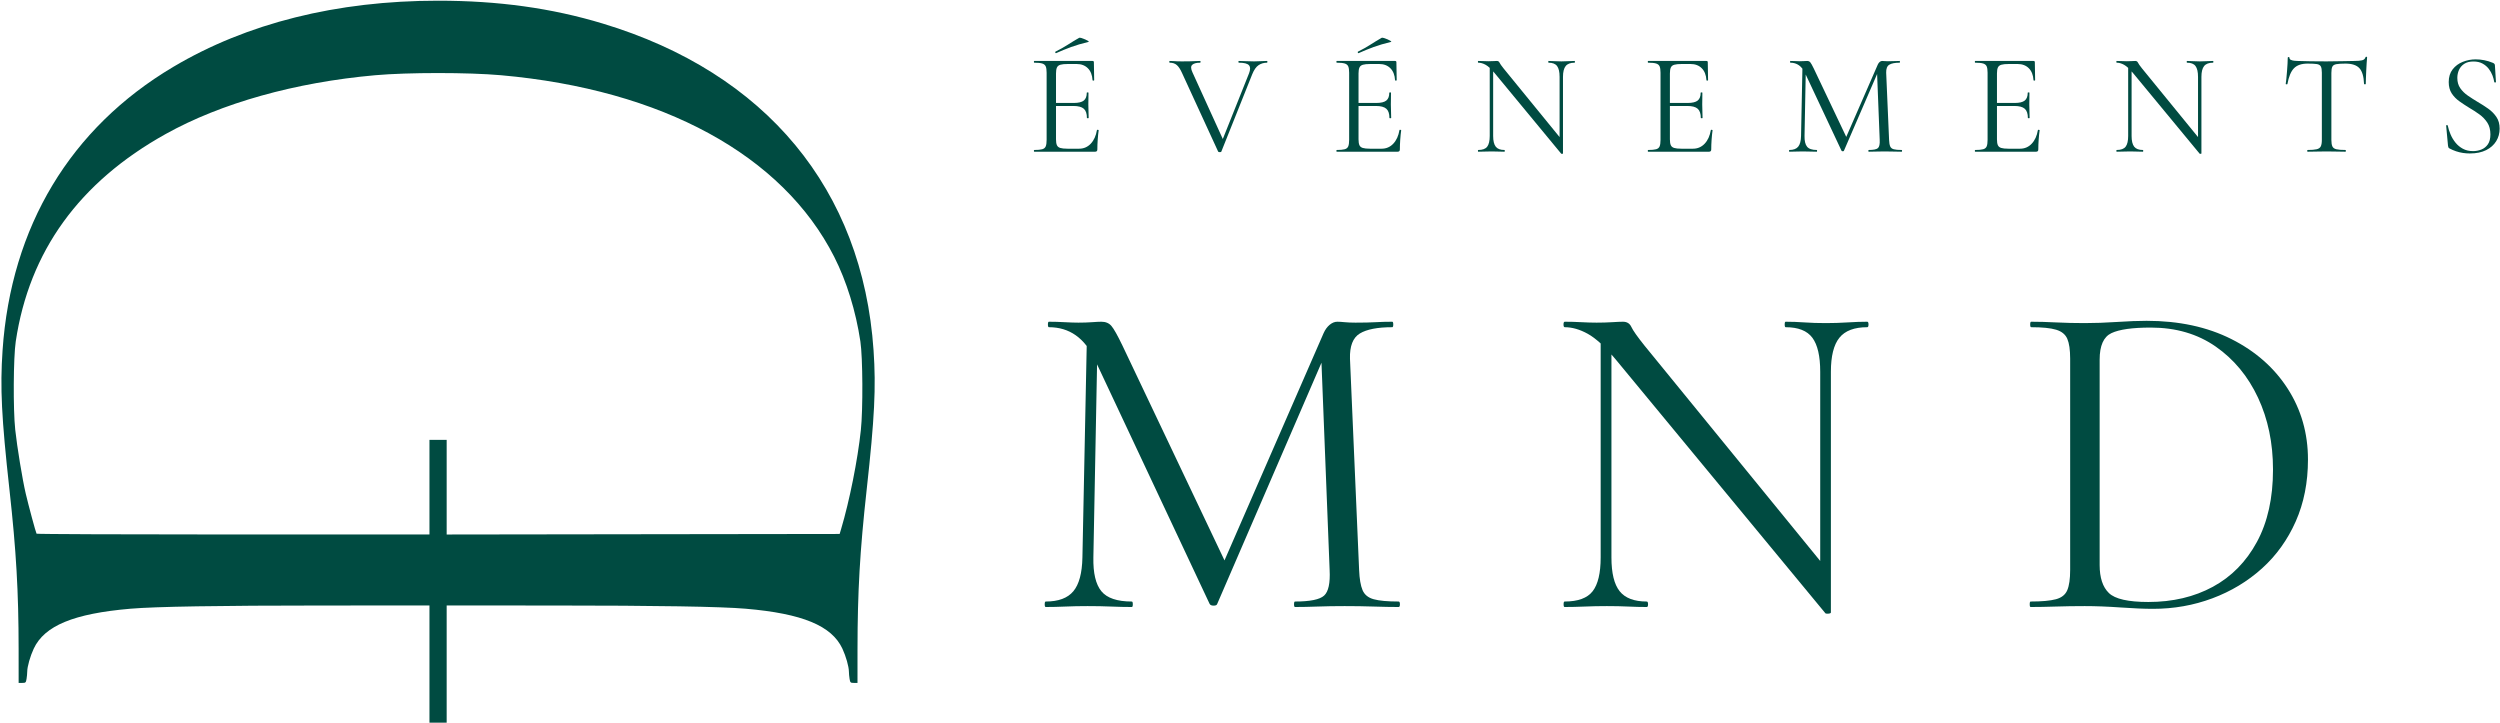
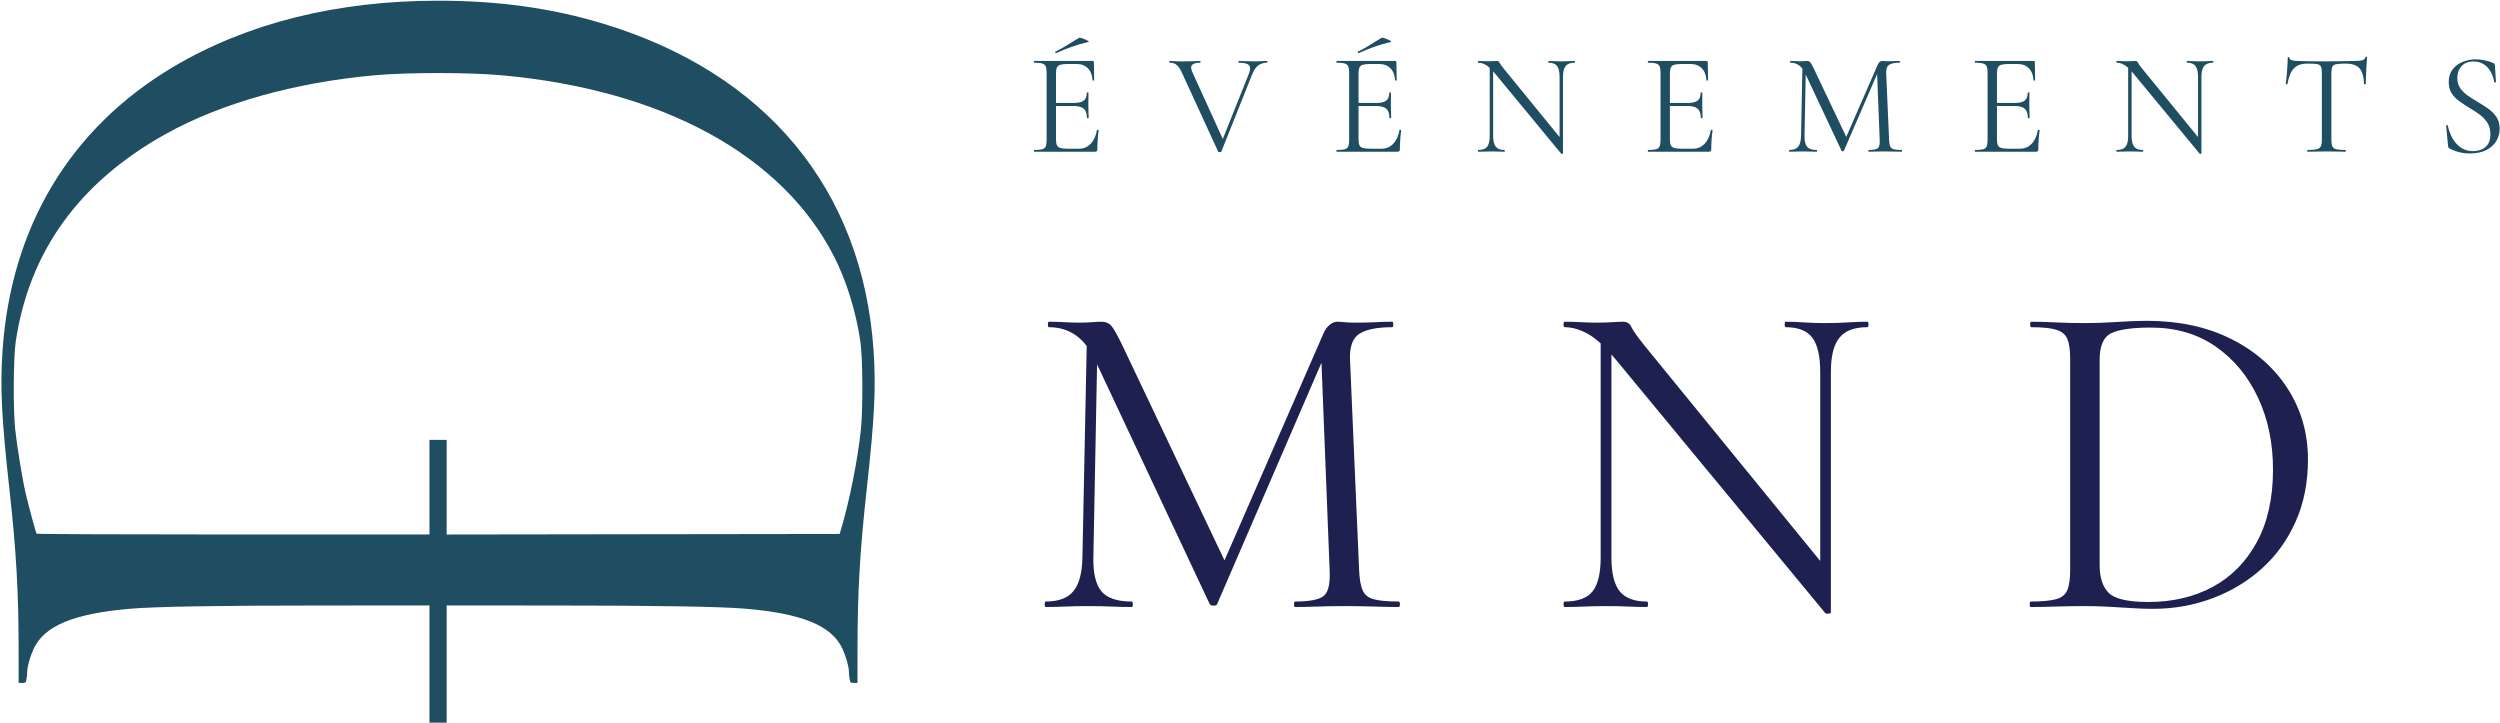
- <svg xmlns="http://www.w3.org/2000/svg" viewBox="0.00 0.00 5475.57 1583.33" width="5476" height="1583" fill="#004B41" role="img" aria-label="Événements MND">
+ <svg xmlns="http://www.w3.org/2000/svg" viewBox="0.00 0.00 5475.57 1583.33" width="5476" height="1583" fill="#1F4D62" role="img" aria-label="Événements MND">
  <path d="M399.00 617.50 L399.00 563.00 L301.25 563.03 C202.89 563.05 144.12 564.03 121.00 566.01 C68.22 570.54 40.97 581.80 31.01 603.20 C27.73 610.25 25.01 619.86 24.99 624.46 C24.98 626.13 24.70 629.19 24.36 631.25 C23.78 634.72 23.49 635.00 20.37 635.00 L17.00 635.00 L16.98 603.25 C16.94 550.33 14.76 512.25 8.48 455.50 C1.06 388.34 -0.32 360.51 2.05 325.83 C9.89 210.76 65.10 119.04 160.68 62.25 C229.17 21.56 312.78 0.65 407.00 0.65 C463.08 0.65 512.47 7.50 560.12 21.89 C711.96 67.74 801.74 176.09 811.95 325.83 C814.31 360.34 812.90 388.68 805.52 455.50 C799.24 512.25 797.06 550.33 797.02 603.25 L797.00 635.00 L793.63 635.00 C790.51 635.00 790.22 634.72 789.64 631.25 C789.30 629.19 789.02 626.13 789.01 624.46 C788.99 619.86 786.27 610.25 782.99 603.20 C773.03 581.80 745.78 570.54 693.00 566.01 C669.88 564.03 611.11 563.05 512.75 563.03 L415.00 563.00 L415.00 617.50 L415.00 672.00 L407.00 672.00 L399.00 672.00 L399.00 617.50 Z M399.00 453.00 L399.00 409.00 L407.00 409.00 L415.00 409.00 L415.00 453.00 L415.00 497.01 L597.71 496.75 L780.41 496.50 L781.75 492.00 C789.64 465.47 797.17 427.74 800.12 400.00 C802.18 380.65 801.93 332.49 799.69 317.50 C795.47 289.30 786.88 261.52 775.33 238.76 C727.34 144.19 615.58 83.30 465.50 69.95 C435.11 67.25 378.89 67.25 348.50 69.95 C274.19 76.56 205.33 95.88 153.77 124.58 C73.32 169.37 26.85 233.65 14.31 317.50 C12.10 332.31 11.81 380.71 13.82 399.50 C15.54 415.53 20.55 446.01 23.60 459.00 C26.29 470.46 32.93 495.05 33.66 496.25 C33.91 496.66 116.22 497.00 216.56 497.00 L399.00 497.00 L399.00 453.00 Z" transform="translate(0 0.000) scale(2.356151)" />
  <path d="M462.2 0H43.4Q41.2 0 41.2 6.0Q41.2 12 43.4 12Q80 12 98.2 17.0Q116.4 22 122.6 37.0Q128.8 52 128.8 81V544Q128.8 573 122.6 587.5Q116.4 602 98.2 607.5Q80 613 43.4 613Q41.2 613 41.2 619.0Q41.2 625 43.4 625H445Q454.2 625 454.2 616L456.2 492.6Q456.2 489.8 450.8 489.6Q445.4 489.4 445 492.4Q441.8 545.8 412.6 574.9Q383.4 604 335.8 604H274.6Q241 604 223.6 598.9Q206.2 593.8 199.8 579.8Q193.4 565.8 193.4 539V85Q193.4 58.8 199.6 45Q205.8 31.2 222.6 26Q239.4 20.8 272.2 20.8H352.399Q400 20.8 432.6 55.2Q465.2 89.6 475.2 148.6Q475.4 151.6 481.3 150.9Q487.2 150.2 487.2 147.4Q483.2 120.8 480.6 83.7Q478 46.6 478 15Q478 0 462.2 0ZM406.2 232.6Q406.2 276.8 384.8 295.9Q363.4 315 313 315H162.8V335.8H315.6Q364.2 335.8 384.7 352.3Q405.2 368.8 405.2 406.2Q405.2 408.4 411.1 408.4Q417 408.4 417 406.2Q417 376.4 416.5 359.9Q416 343.4 416 325Q416 302.4 417.1 280.4Q418.2 258.4 418.2 232.6Q418.2 230.6 412.2 230.6Q406.2 230.6 406.2 232.6ZM194.6 679Q190.6 677 188.6 682.5Q186.6 688 189.6 689Q236.8 712.6 275.2 737.2Q313.6 761.8 352.4 784.2Q355.6 786.6 368.3 782.9Q381 779.2 394.5 773.2Q408 767.2 415.3 762.2Q422.6 757.2 416.6 756Q349.6 740 297.6 721.0Q245.6 702 194.6 679Z" transform="translate(2251.240 332.402) scale(0.318182 -0.318182)" />
  <path d="M669 625Q672 625 672 619.0Q672 613 669 613Q636.8 613 611.5 596.2Q586.2 579.4 567.8 534.199L354.8 1Q353.8 -3 344.3 -3.0Q334.8 -3 332.8 1L84.2 542Q67.2 580.2 48.4 596.6Q29.6 613 -0.6 613Q-3.6 613 -3.6 619.0Q-3.6 625 -0.6 625Q13 625 25.9 624.0Q38.8 623 52.7 622.5Q66.6 622 82 622Q112.4 622 135.401 622.5Q158.401 623 176.001 624.0Q193.601 625 208.801 625Q211.801 625 211.801 619.0Q211.801 613 208.801 613Q169.801 613 154.201 598.2Q138.601 583.4 156.001 546.4L371.6 72.801L340.6 26.8L545.4 539.599Q560.2 577.4 545.1 595.2Q530 613 475.4 613Q472.4 613 472.4 619.0Q472.4 625 475.4 625Q499.6 625 522 623.5Q544.4 622 580.2 622Q609 622 626.5 623.5Q644 625 669 625Z" transform="translate(2562.104 332.402) scale(0.318182 -0.318182)" />
  <path d="M462.2 0H43.4Q41.2 0 41.2 6.0Q41.2 12 43.4 12Q80 12 98.2 17.0Q116.4 22 122.6 37.0Q128.8 52 128.8 81V544Q128.8 573 122.6 587.5Q116.4 602 98.2 607.5Q80 613 43.4 613Q41.2 613 41.2 619.0Q41.2 625 43.4 625H445Q454.2 625 454.2 616L456.2 492.6Q456.2 489.8 450.8 489.6Q445.4 489.4 445 492.4Q441.8 545.8 412.6 574.9Q383.4 604 335.8 604H274.6Q241 604 223.6 598.9Q206.2 593.8 199.8 579.8Q193.4 565.8 193.4 539V85Q193.4 58.8 199.6 45Q205.8 31.2 222.6 26Q239.4 20.8 272.2 20.8H352.399Q400 20.8 432.6 55.2Q465.2 89.6 475.2 148.6Q475.4 151.6 481.3 150.9Q487.2 150.2 487.2 147.4Q483.2 120.8 480.6 83.7Q478 46.6 478 15Q478 0 462.2 0ZM406.2 232.6Q406.2 276.8 384.8 295.9Q363.4 315 313 315H162.8V335.8H315.6Q364.2 335.8 384.7 352.3Q405.2 368.8 405.2 406.2Q405.2 408.4 411.1 408.4Q417 408.4 417 406.2Q417 376.4 416.5 359.9Q416 343.4 416 325Q416 302.4 417.1 280.4Q418.2 258.4 418.2 232.6Q418.2 230.6 412.2 230.6Q406.2 230.6 406.2 232.6ZM194.6 679Q190.6 677 188.6 682.5Q186.6 688 189.6 689Q236.8 712.6 275.2 737.2Q313.6 761.8 352.4 784.2Q355.6 786.6 368.3 782.9Q381 779.2 394.5 773.2Q408 767.2 415.3 762.2Q422.6 757.2 416.6 756Q349.6 740 297.6 721.0Q245.6 702 194.6 679Z" transform="translate(2914.013 332.402) scale(0.318182 -0.318182)" />
  <path d="M119.8 108.6V602L143.4 600V108.6Q143.4 57.2 161.4 34.6Q179.4 12 220.8 12Q223.6 12 223.6 6.0Q223.6 0 220.8 0Q201.2 0 180.1 1.0Q159 2 133.4 2Q108.2 2 84.9 1.0Q61.6 0 40.8 0Q38.6 0 38.6 6.0Q38.6 12 40.8 12Q84.8 12 102.3 34.6Q119.8 57.2 119.8 108.6ZM624.2 -11.8Q624.2 -14 619.3 -14.5Q614.4 -15 612.4 -14L152.2 543Q117.8 584 91.6 598.5Q65.4 613 41.2 613Q38.4 613 38.4 619.0Q38.4 625 41.2 625Q58.8 625 77.4 624.0Q96 623 110.8 623Q129.2 623 145 624.0Q160.801 625 168.801 625Q181.801 625 187.101 613.5Q192.401 602 215.601 573L616.2 82.001ZM624.2 515.4V-11.8L600.8 19V515.4Q600.8 566.8 583.6 589.9Q566.4 613 525 613Q523 613 523.0 619.0Q523 625 525 625Q545.4 625 566.5 623.5Q587.6 622 613.2 622Q637 622 660.6 623.5Q684.2 625 703.8 625Q706.6 625 706.6 619.0Q706.6 613 703.8 613Q661.4 613 642.8 589.9Q624.2 566.8 624.2 515.4Z" transform="translate(3224.876 332.402) scale(0.318182 -0.318182)" />
  <path d="M462.2 0H43.4Q41.2 0 41.2 6.0Q41.2 12 43.4 12Q80 12 98.2 17.0Q116.4 22 122.6 37.0Q128.8 52 128.8 81V544Q128.8 573 122.6 587.5Q116.4 602 98.2 607.5Q80 613 43.4 613Q41.2 613 41.2 619.0Q41.2 625 43.4 625H445Q454.2 625 454.2 616L456.2 492.6Q456.2 489.8 450.8 489.6Q445.4 489.4 445 492.4Q441.8 545.8 412.6 574.9Q383.4 604 335.8 604H274.6Q241 604 223.6 598.9Q206.2 593.8 199.8 579.8Q193.4 565.8 193.4 539V85Q193.4 58.8 199.6 45Q205.8 31.2 222.6 26Q239.4 20.8 272.2 20.8H352.399Q400 20.8 432.6 55.2Q465.2 89.6 475.2 148.6Q475.4 151.6 481.3 150.9Q487.2 150.2 487.2 147.4Q483.2 120.8 480.6 83.7Q478 46.6 478 15Q478 0 462.2 0ZM406.2 232.6Q406.2 276.8 384.8 295.9Q363.4 315 313 315H162.8V335.8H315.6Q364.2 335.8 384.7 352.3Q405.2 368.8 405.2 406.2Q405.2 408.4 411.1 408.4Q417 408.4 417 406.2Q417 376.4 416.5 359.9Q416 343.4 416 325Q416 302.4 417.1 280.4Q418.2 258.4 418.2 232.6Q418.2 230.6 412.2 230.6Q406.2 230.6 406.2 232.6Z" transform="translate(3596.195 332.402) scale(0.318182 -0.318182)" />
  <path d="M119.4 108.6 129.4 602 152.8 600 143.4 108.6Q142.4 57.2 160.9 34.6Q179.4 12 227.6 12Q229.8 12 229.8 6.0Q229.8 0 227.6 0Q205.6 0 182.2 1.0Q158.8 2 130.6 2Q105 2 82.2 1.0Q59.4 0 39 0Q36.8 0 36.8 6.0Q36.8 12 39 12Q80.8 12 99.6 34.6Q118.4 57.2 119.4 108.6ZM812.2 12Q815 12 815 6.0Q815 0 812.2 0Q787.8 0 757.6 1.0Q727.4 2 693.8 2Q661.6 2 634.4 1.0Q607.2 0 585.2 0Q583 0 583 6.0Q583 12 585.2 12Q634.6 12 648.9 25.0Q663.2 38 661 81L642 564.199L675.4 609.8L414.8 7Q413.8 3 406.9 3.0Q400 3 398 7L146.6 542Q113.4 613 46 613Q43.8 613 43.8 619.0Q43.8 625 46 625Q62.2 625 80.4 624.0Q98.6 623 110.6 623Q127 623 140.5 624.0Q154 625 161 625Q175 625 182.9 615.8Q190.8 606.6 207 573L435 93.001L404.2 41.4L647.8 600Q653 611.6 661.1 618.3Q669.2 625 677.8 625Q683.8 625 694 624.0Q704.2 623 717.6 623Q744.8 623 762.1 624.0Q779.4 625 798.2 625Q800.4 625 800.4 619.0Q800.4 613 798.2 613Q749.8 613 727.1 599.2Q704.4 585.4 705.6 543.8L725.601 81Q726.801 52 733.101 37.0Q739.401 22 757.6 17.0Q775.8 12 812.2 12Z" transform="translate(3907.058 332.402) scale(0.318182 -0.318182)" />
  <path d="M462.2 0H43.4Q41.2 0 41.2 6.0Q41.2 12 43.4 12Q80 12 98.2 17.0Q116.4 22 122.6 37.0Q128.8 52 128.8 81V544Q128.8 573 122.6 587.5Q116.4 602 98.2 607.5Q80 613 43.4 613Q41.2 613 41.2 619.0Q41.2 625 43.4 625H445Q454.2 625 454.2 616L456.2 492.6Q456.2 489.8 450.8 489.6Q445.4 489.4 445 492.4Q441.8 545.8 412.6 574.9Q383.4 604 335.8 604H274.6Q241 604 223.6 598.9Q206.2 593.8 199.8 579.8Q193.4 565.8 193.4 539V85Q193.4 58.8 199.6 45Q205.8 31.2 222.6 26Q239.4 20.8 272.2 20.8H352.399Q400 20.8 432.6 55.2Q465.2 89.6 475.2 148.6Q475.4 151.6 481.3 150.9Q487.2 150.2 487.2 147.4Q483.2 120.8 480.6 83.7Q478 46.6 478 15Q478 0 462.2 0ZM406.2 232.6Q406.2 276.8 384.8 295.9Q363.4 315 313 315H162.8V335.8H315.6Q364.2 335.8 384.7 352.3Q405.2 368.8 405.2 406.2Q405.2 408.4 411.1 408.4Q417 408.4 417 406.2Q417 376.4 416.5 359.9Q416 343.4 416 325Q416 302.4 417.1 280.4Q418.2 258.4 418.2 232.6Q418.2 230.6 412.2 230.6Q406.2 230.6 406.2 232.6Z" transform="translate(4312.740 332.402) scale(0.318182 -0.318182)" />
  <path d="M119.8 108.6V602L143.4 600V108.6Q143.4 57.2 161.4 34.6Q179.4 12 220.8 12Q223.6 12 223.6 6.0Q223.6 0 220.8 0Q201.2 0 180.1 1.0Q159 2 133.4 2Q108.2 2 84.9 1.0Q61.6 0 40.8 0Q38.6 0 38.6 6.0Q38.6 12 40.8 12Q84.8 12 102.3 34.6Q119.8 57.2 119.8 108.6ZM624.2 -11.8Q624.2 -14 619.3 -14.5Q614.4 -15 612.4 -14L152.2 543Q117.8 584 91.6 598.5Q65.4 613 41.2 613Q38.4 613 38.4 619.0Q38.4 625 41.2 625Q58.8 625 77.4 624.0Q96 623 110.8 623Q129.2 623 145 624.0Q160.801 625 168.801 625Q181.801 625 187.101 613.5Q192.401 602 215.601 573L616.2 82.001ZM624.2 515.4V-11.8L600.8 19V515.4Q600.8 566.8 583.6 589.9Q566.4 613 525 613Q523 613 523.0 619.0Q523 625 525 625Q545.4 625 566.5 623.5Q587.6 622 613.2 622Q637 622 660.6 623.5Q684.2 625 703.8 625Q706.6 625 706.6 619.0Q706.6 613 703.8 613Q661.4 613 642.8 589.9Q624.2 566.8 624.2 515.4Z" transform="translate(4623.604 332.402) scale(0.318182 -0.318182)" />
  <path d="M188.401 606.8Q125.801 606.8 94.5 574.7Q63.2 542.6 49.4 466.2Q49.2 464 43.4 464.1Q37.6 464.2 37.6 466.4Q39.6 478.8 42 502.3Q44.4 525.8 46.5 553Q48.6 580.2 50.1 605.4Q51.6 630.6 51.6 647Q51.6 652 57.5 652.0Q63.4 652 63.4 647Q63.4 637 73.1 632.5Q82.8 628 95.5 626.5Q108.2 625 117.2 625Q203.2 622 318.2 622Q389 622 430.6 623.5Q472.2 625 511.2 625Q544.8 625 563.3 629.5Q581.8 634 586.8 650Q587.8 654 592.9 654.0Q598 654 598 650Q596.8 634.8 594.9 609.1Q593 583.4 591.9 555.1Q590.8 526.8 589.8 502.7Q588.8 478.6 588.8 466.4Q588.8 464.2 583 464.2Q577.2 464.2 577 466.4Q574 543.8 544.9 575.3Q515.8 606.8 448.8 606.8Q407.2 606.8 386.3 602.9Q365.4 599 358.7 585.6Q352 572.2 352 542V81Q352 52 358.8 37.0Q365.6 22 386.3 17.0Q407 12 449.4 12Q451.6 12 451.6 6.0Q451.6 0 449.4 0Q423 0 390 1.0Q357 2 318.2 2Q281.4 2 248.4 1.0Q215.4 0 188 0Q185.8 0 185.8 6.0Q185.8 12 188 12Q229.4 12 250.6 17.0Q271.8 22 279.1 37.0Q286.4 52 286.4 81V544Q286.4 574 279.3 587.3Q272.2 600.6 251.0 603.7Q229.8 606.8 188.401 606.8Z" transform="translate(4994.922 332.402) scale(0.318182 -0.318182)" />
  <path d="M145.2 508Q145.2 466.8 165.5 437.5Q185.8 408.2 218.1 386Q250.4 363.8 286.2 342.4Q323.4 320.8 357.5 296.7Q391.6 272.6 414.1 239.7Q436.6 206.8 436.6 158.8Q436.6 111.4 412.9 72.6Q389.2 33.8 343.5 10.9Q297.8 -12 231 -12Q207.4 -12 183.7 -8.4Q160 -4.8 136.7 3Q113.4 10.8 90.2 23.2Q85.4 26.2 83.6 30.5Q81.8 34.8 81 42.2L68.4 178Q67.4 183 72.9 183.5Q78.4 184 79.4 180Q85.6 149.8 98.8 118.9Q112 88 132.9 62.2Q153.8 36.4 183.8 20.3Q213.8 4.2 253.8 4.2Q283.2 4.2 310.6 15Q338 25.8 355.5 50.8Q373 75.8 373 119.2Q373 167.8 351.6 200.5Q330.2 233.2 297.2 257.1Q264.2 281 227.4 302.4Q192.4 323.8 159.6 347.1Q126.8 370.4 106.4 401.9Q86 433.4 86 479.8Q86 532.6 113.1 567.3Q140.2 602 183.1 619.0Q226 636 272 636Q300 636 330.001 630.3Q360.001 624.6 389 612.4Q397.401 609.2 400.701 604.6Q404 600 404 594.8L411.2 480.599Q411.2 476.799 405.9 476.499Q400.6 476.199 399.4 479.999Q396.6 499.999 387.6 524.299Q378.6 548.599 361.8 570.6Q345 592.6 319 606.9Q293 621.2 256.2 621.2Q216.8 621.2 192.3 604.8Q167.8 588.4 156.5 562.9Q145.2 537.4 145.2 508Z" transform="translate(5336.649 332.402) scale(0.318182 -0.318182)" />
-   <path d="M119.4 108.6 129.4 602 152.8 600 143.4 108.6Q142.4 57.2 160.9 34.6Q179.4 12 227.6 12Q229.8 12 229.8 6.0Q229.8 0 227.6 0Q205.6 0 182.2 1.0Q158.8 2 130.6 2Q105 2 82.2 1.0Q59.4 0 39 0Q36.8 0 36.8 6.0Q36.8 12 39 12Q80.8 12 99.6 34.6Q118.4 57.2 119.4 108.6ZM812.2 12Q815 12 815 6.0Q815 0 812.2 0Q787.8 0 757.6 1.0Q727.4 2 693.8 2Q661.6 2 634.4 1.0Q607.2 0 585.2 0Q583 0 583 6.0Q583 12 585.2 12Q634.6 12 648.9 25.0Q663.2 38 661 81L642 564.199L675.4 609.8L414.8 7Q413.8 3 406.9 3.0Q400 3 398 7L146.6 542Q113.4 613 46 613Q43.8 613 43.8 619.0Q43.8 625 46 625Q62.2 625 80.4 624.0Q98.6 623 110.6 623Q127 623 140.5 624.0Q154 625 161 625Q175 625 182.9 615.8Q190.8 606.6 207 573L435 93.001L404.2 41.4L647.8 600Q653 611.6 661.1 618.3Q669.2 625 677.8 625Q683.8 625 694 624.0Q704.2 623 717.6 623Q744.8 623 762.1 624.0Q779.4 625 798.2 625Q800.4 625 800.4 619.0Q800.4 613 798.2 613Q749.8 613 727.1 599.2Q704.4 585.4 705.6 543.8L725.601 81Q726.801 52 733.101 37.0Q739.401 22 757.6 17.0Q775.8 12 812.2 12Z" transform="translate(2251.240 1329.864) scale(1 -1)" />
-   <path d="M119.8 108.6V602L143.4 600V108.6Q143.4 57.2 161.4 34.6Q179.4 12 220.8 12Q223.6 12 223.6 6.0Q223.6 0 220.8 0Q201.2 0 180.1 1.0Q159 2 133.4 2Q108.2 2 84.9 1.0Q61.6 0 40.8 0Q38.6 0 38.6 6.0Q38.6 12 40.8 12Q84.8 12 102.3 34.6Q119.8 57.2 119.8 108.6ZM624.2 -11.8Q624.2 -14 619.3 -14.5Q614.4 -15 612.4 -14L152.2 543Q117.8 584 91.6 598.5Q65.4 613 41.2 613Q38.4 613 38.4 619.0Q38.4 625 41.2 625Q58.8 625 77.4 624.0Q96 623 110.8 623Q129.2 623 145 624.0Q160.801 625 168.801 625Q181.801 625 187.101 613.5Q192.401 602 215.601 573L616.2 82.001ZM624.2 515.4V-11.8L600.8 19V515.4Q600.8 566.8 583.6 589.9Q566.4 613 525 613Q523 613 523.0 619.0Q523 625 525 625Q545.4 625 566.5 623.5Q587.6 622 613.2 622Q637 622 660.6 623.5Q684.2 625 703.8 625Q706.6 625 706.6 619.0Q706.6 613 703.8 613Q661.4 613 642.8 589.9Q624.2 566.8 624.2 515.4Z" transform="translate(3386.240 1329.864) scale(1 -1)" />
-   <path d="M302.8 -4Q274 -4 231.6 -1.0Q189.2 2 153.26 2Q120.4 2 89.829 1.0Q59.257 0 34.8 0Q32.8 0 32.8 6.0Q32.8 12 34.8 12Q71.364 12 90.128 17.0Q108.891 22 115.145 37.0Q121.4 52 121.4 81V544Q121.4 573 115.163 587.5Q108.926 602 90.694 607.5Q72.463 613 36 613Q33.8 613 33.8 619.0Q33.8 625 36 625Q60.405 625 90.402 623.5Q120.4 622 153.3 622Q186.2 622 224.027 624.5Q261.855 627 288.8 627Q395.2 627 474.622 587.0Q554.044 547 598.222 478.0Q642.4 409 642.4 323Q642.4 248 615.59 187.5Q588.779 127 541.613 84.5Q494.446 42 432.881 19.0Q371.316 -4 302.8 -4ZM292.8 11Q372.699 11 434.049 44.3Q495.4 77.6 530.6 142.64Q565.799 207.679 565.799 301.019Q565.799 388.4 533 458.6Q500.2 528.8 440.394 570.5Q380.589 612.2 298 612.2Q237.54 612.2 211.77 600.012Q186 587.825 186 542V92Q186 50.2 206.273 30.6Q226.545 11 292.8 11Z" transform="translate(4413.240 1329.864) scale(1 -1)" />
+   <g fill="#1E2150">
+     <path d="M119.4 108.6 129.4 602 152.8 600 143.4 108.6Q142.4 57.2 160.9 34.6Q179.4 12 227.6 12Q229.8 12 229.8 6.0Q229.8 0 227.6 0Q205.6 0 182.2 1.0Q158.8 2 130.6 2Q105 2 82.2 1.0Q59.4 0 39 0Q36.8 0 36.8 6.0Q36.8 12 39 12Q80.8 12 99.6 34.6Q118.4 57.2 119.4 108.6ZM812.2 12Q815 12 815 6.0Q815 0 812.2 0Q787.8 0 757.6 1.0Q727.4 2 693.8 2Q661.6 2 634.4 1.0Q607.2 0 585.2 0Q583 0 583 6.0Q583 12 585.2 12Q634.6 12 648.9 25.0Q663.2 38 661 81L642 564.199L675.4 609.8L414.8 7Q413.8 3 406.9 3.0Q400 3 398 7L146.6 542Q113.4 613 46 613Q43.8 613 43.8 619.0Q43.8 625 46 625Q62.2 625 80.4 624.0Q98.6 623 110.6 623Q127 623 140.5 624.0Q154 625 161 625Q175 625 182.9 615.8Q190.8 606.6 207 573L435 93.001L404.2 41.4L647.8 600Q653 611.6 661.1 618.3Q669.2 625 677.8 625Q683.8 625 694 624.0Q704.2 623 717.6 623Q744.8 623 762.1 624.0Q779.4 625 798.2 625Q800.4 625 800.4 619.0Q800.4 613 798.2 613Q749.8 613 727.1 599.2Q704.4 585.4 705.6 543.8L725.601 81Q726.801 52 733.101 37.0Q739.401 22 757.6 17.0Q775.8 12 812.2 12Z" transform="translate(2251.240 1329.864) scale(1 -1)" />
+     <path d="M119.8 108.6V602L143.4 600V108.6Q143.4 57.2 161.4 34.6Q179.4 12 220.8 12Q223.6 12 223.6 6.0Q223.6 0 220.8 0Q201.2 0 180.1 1.0Q159 2 133.4 2Q108.2 2 84.9 1.0Q61.6 0 40.8 0Q38.6 0 38.6 6.0Q38.6 12 40.8 12Q84.8 12 102.3 34.6Q119.8 57.2 119.8 108.6ZM624.2 -11.8Q624.2 -14 619.3 -14.5Q614.4 -15 612.4 -14L152.2 543Q117.8 584 91.6 598.5Q65.4 613 41.2 613Q38.4 613 38.4 619.0Q38.4 625 41.2 625Q58.8 625 77.4 624.0Q96 623 110.8 623Q129.2 623 145 624.0Q160.801 625 168.801 625Q181.801 625 187.101 613.5Q192.401 602 215.601 573L616.2 82.001ZM624.2 515.4V-11.8L600.8 19V515.4Q600.8 566.8 583.6 589.9Q566.4 613 525 613Q523 613 523.0 619.0Q523 625 525 625Q545.4 625 566.5 623.5Q587.6 622 613.2 622Q637 622 660.6 623.5Q684.2 625 703.8 625Q706.6 625 706.6 619.0Q706.6 613 703.8 613Q661.4 613 642.8 589.9Q624.2 566.8 624.2 515.4Z" transform="translate(3386.240 1329.864) scale(1 -1)" />
+     <path d="M302.8 -4Q274 -4 231.6 -1.0Q189.2 2 153.26 2Q120.4 2 89.829 1.0Q59.257 0 34.8 0Q32.8 0 32.8 6.0Q32.8 12 34.8 12Q71.364 12 90.128 17.0Q108.891 22 115.145 37.0Q121.4 52 121.4 81V544Q121.4 573 115.163 587.5Q108.926 602 90.694 607.5Q72.463 613 36 613Q33.8 613 33.8 619.0Q33.8 625 36 625Q60.405 625 90.402 623.5Q120.4 622 153.3 622Q186.2 622 224.027 624.5Q261.855 627 288.8 627Q395.2 627 474.622 587.0Q554.044 547 598.222 478.0Q642.4 409 642.4 323Q642.4 248 615.59 187.5Q588.779 127 541.613 84.5Q494.446 42 432.881 19.0Q371.316 -4 302.8 -4ZM292.8 11Q372.699 11 434.049 44.3Q495.4 77.6 530.6 142.64Q565.799 207.679 565.799 301.019Q565.799 388.4 533 458.6Q500.2 528.8 440.394 570.5Q380.589 612.2 298 612.2Q237.54 612.2 211.77 600.012Q186 587.825 186 542V92Q186 50.2 206.273 30.6Q226.545 11 292.8 11Z" transform="translate(4413.240 1329.864) scale(1 -1)" />
+   </g>
</svg>
